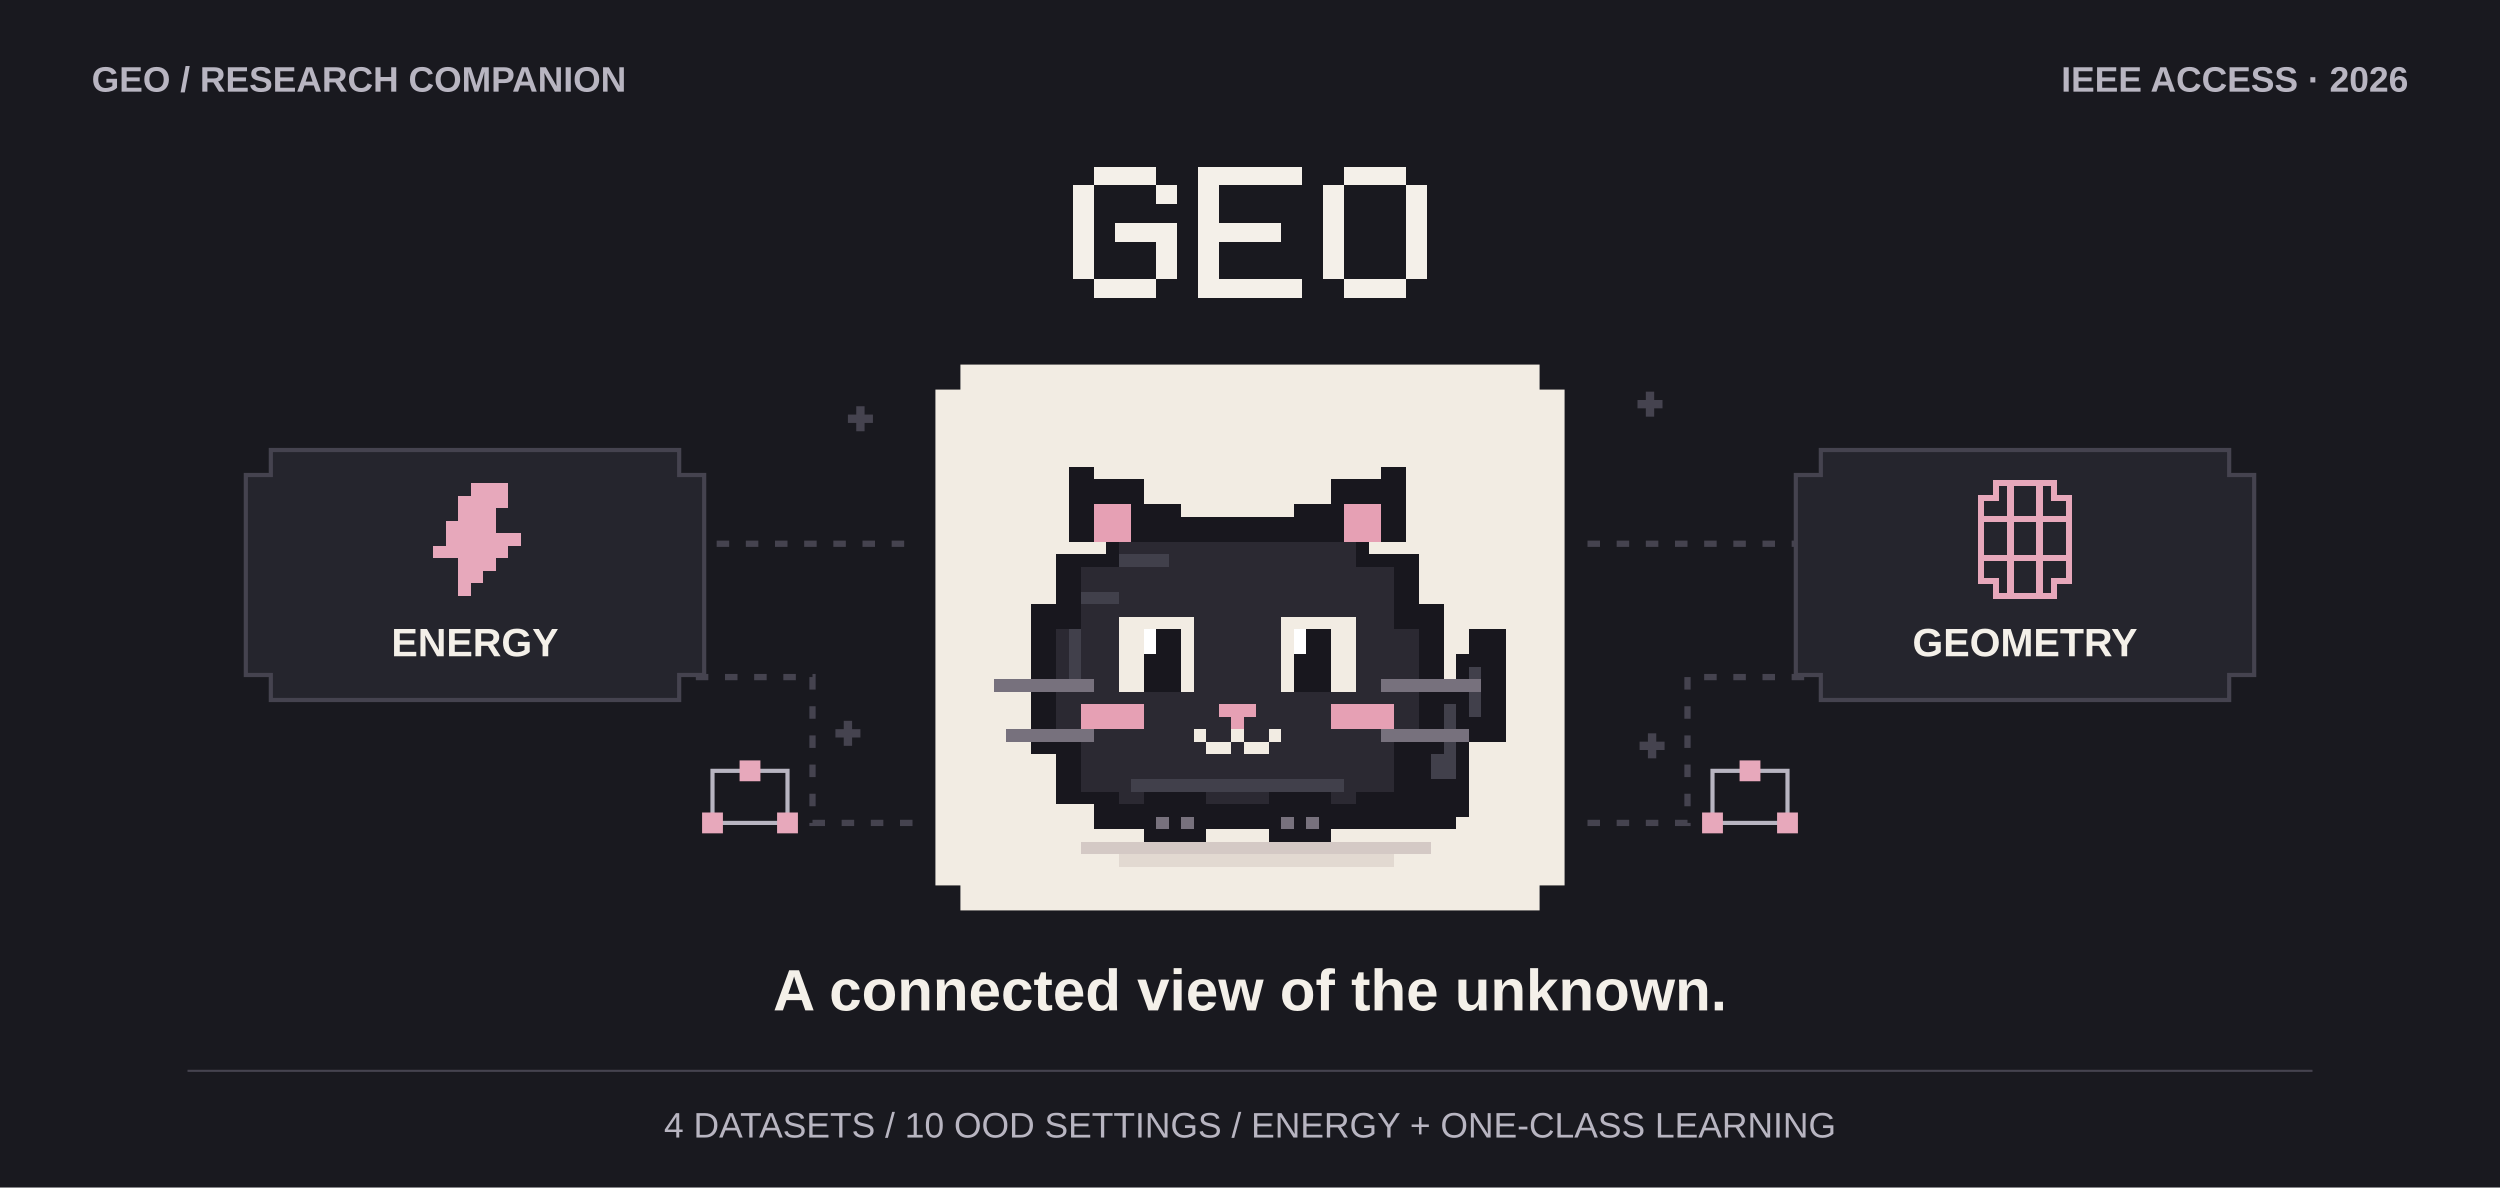
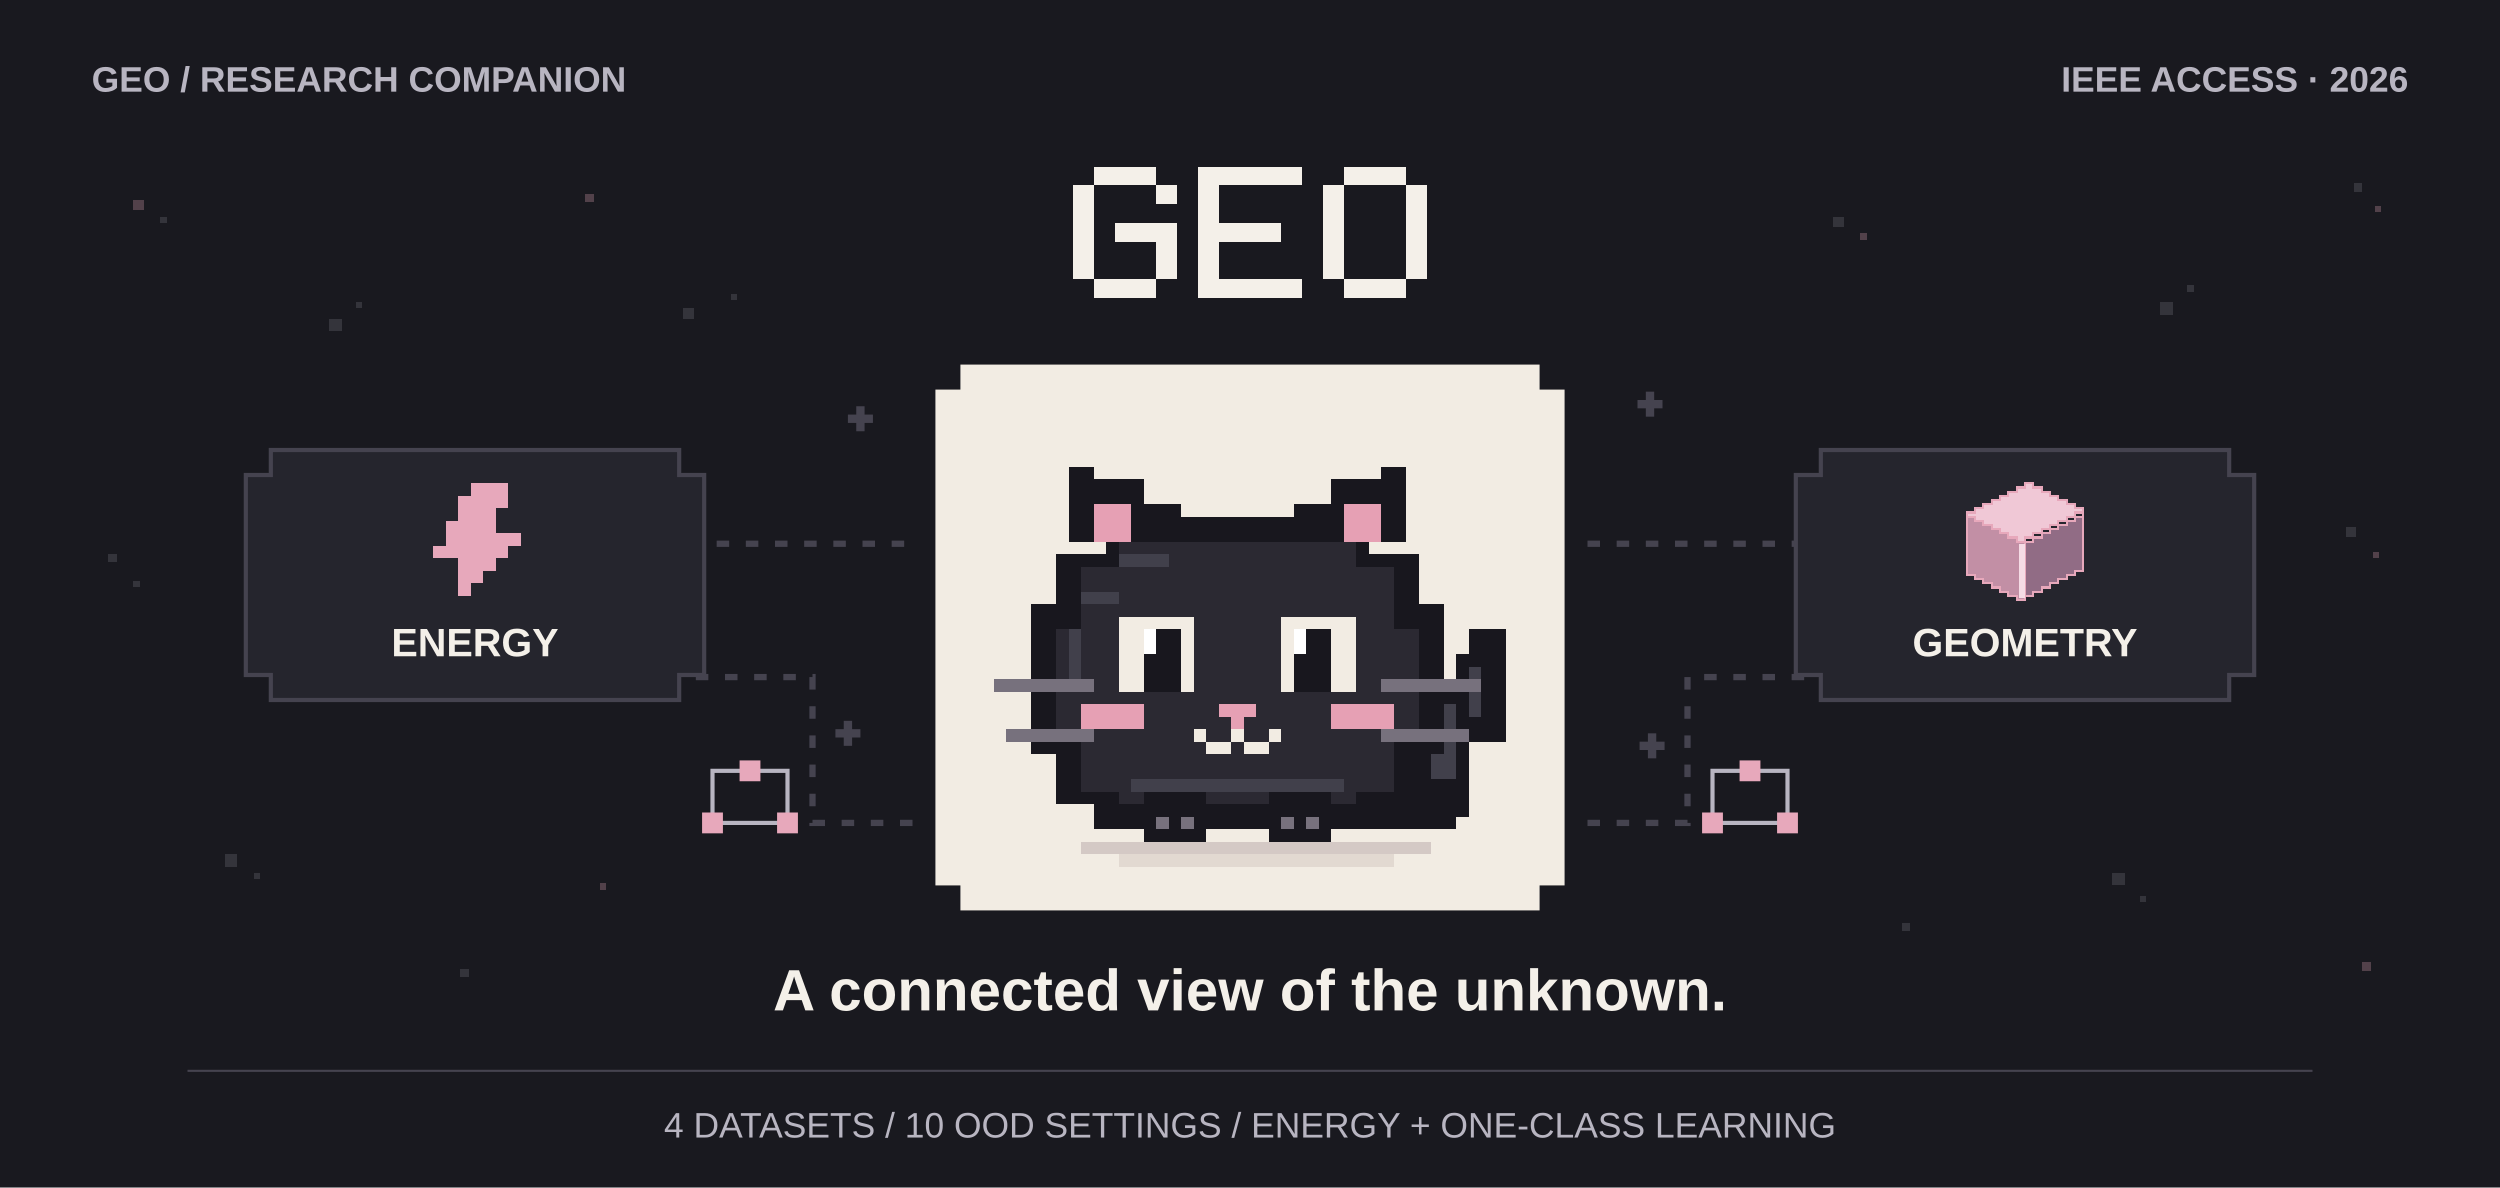
<svg xmlns="http://www.w3.org/2000/svg" width="1200" height="570" viewBox="0 0 1200 570" role="img">
  <rect x="0" y="0" width="1200" height="570" fill="#19191F" />
+   <g id="pixel-dust" shape-rendering="crispEdges" aria-hidden="true">
+     <rect x="64" y="96" width="5" height="5" fill="#E7A8BB" opacity=".28" />
+     <rect x="77" y="104" width="3" height="3" fill="#B8B5C1" opacity=".17" />
+     <rect x="158" y="153" width="6" height="6" fill="#B8B5C1" opacity=".17" />
+     <rect x="171" y="145" width="3" height="3" fill="#B8B5C1" opacity=".17" />
+     <rect x="281" y="93" width="4" height="4" fill="#E7A8BB" opacity=".28" />
+     <rect x="328" y="148" width="5" height="5" fill="#B8B5C1" opacity=".17" />
+     <rect x="351" y="141" width="3" height="3" fill="#B8B5C1" opacity=".17" />
+     <rect x="880" y="104" width="5" height="5" fill="#B8B5C1" opacity=".17" />
+     <rect x="893" y="112" width="3" height="3" fill="#E7A8BB" opacity=".28" />
+     <rect x="1037" y="145" width="6" height="6" fill="#B8B5C1" opacity=".17" />
+     <rect x="1050" y="137" width="3" height="3" fill="#B8B5C1" opacity=".17" />
+     <rect x="1130" y="88" width="4" height="4" fill="#B8B5C1" opacity=".17" />
+     <rect x="1140" y="99" width="3" height="3" fill="#E7A8BB" opacity=".28" />
+     <rect x="52" y="266" width="4" height="4" fill="#B8B5C1" opacity=".17" />
+     <rect x="64" y="279" width="3" height="3" fill="#B8B5C1" opacity=".17" />
+     <rect x="1126" y="253" width="5" height="5" fill="#B8B5C1" opacity=".17" />
+     <rect x="1139" y="265" width="3" height="3" fill="#E7A8BB" opacity=".28" />
+     <rect x="108" y="410" width="6" height="6" fill="#B8B5C1" opacity=".17" />
+     <rect x="122" y="419" width="3" height="3" fill="#B8B5C1" opacity=".17" />
+     <rect x="221" y="465" width="4" height="4" fill="#B8B5C1" opacity=".17" />
+     <rect x="288" y="424" width="3" height="3" fill="#E7A8BB" opacity=".28" />
+     <rect x="913" y="443" width="4" height="4" fill="#B8B5C1" opacity=".17" />
+     <rect x="1014" y="419" width="6" height="6" fill="#B8B5C1" opacity=".17" />
+     <rect x="1027" y="430" width="3" height="3" fill="#B8B5C1" opacity=".17" />
+     <rect x="1134" y="462" width="4" height="4" fill="#E7A8BB" opacity=".28" />
+   </g>
  <text x="44" y="44" font-family="Verdana,Arial,sans-serif" font-size="17" font-weight="600" text-anchor="start" fill="#B8B5C1">GEO / RESEARCH COMPANION</text>
  <text x="1156" y="44" font-family="Verdana,Arial,sans-serif" font-size="17" font-weight="600" text-anchor="end" fill="#B8B5C1">IEEE ACCESS · 2026</text>
  <g shape-rendering="crispEdges" aria-label="GEO">
    <rect x="525" y="80" width="10" height="9" fill="#F4F0E9" />
    <rect x="535" y="80" width="10" height="9" fill="#F4F0E9" />
    <rect x="545" y="80" width="10" height="9" fill="#F4F0E9" />
    <rect x="515" y="89" width="10" height="9" fill="#F4F0E9" />
    <rect x="555" y="89" width="10" height="9" fill="#F4F0E9" />
    <rect x="515" y="98" width="10" height="9" fill="#F4F0E9" />
    <rect x="515" y="107" width="10" height="9" fill="#F4F0E9" />
    <rect x="535" y="107" width="10" height="9" fill="#F4F0E9" />
    <rect x="545" y="107" width="10" height="9" fill="#F4F0E9" />
    <rect x="555" y="107" width="10" height="9" fill="#F4F0E9" />
    <rect x="515" y="116" width="10" height="9" fill="#F4F0E9" />
    <rect x="555" y="116" width="10" height="9" fill="#F4F0E9" />
    <rect x="515" y="125" width="10" height="9" fill="#F4F0E9" />
    <rect x="555" y="125" width="10" height="9" fill="#F4F0E9" />
    <rect x="525" y="134" width="10" height="9" fill="#F4F0E9" />
    <rect x="535" y="134" width="10" height="9" fill="#F4F0E9" />
    <rect x="545" y="134" width="10" height="9" fill="#F4F0E9" />
    <rect x="575" y="80" width="10" height="9" fill="#F4F0E9" />
    <rect x="585" y="80" width="10" height="9" fill="#F4F0E9" />
    <rect x="595" y="80" width="10" height="9" fill="#F4F0E9" />
    <rect x="605" y="80" width="10" height="9" fill="#F4F0E9" />
    <rect x="615" y="80" width="10" height="9" fill="#F4F0E9" />
    <rect x="575" y="89" width="10" height="9" fill="#F4F0E9" />
    <rect x="575" y="98" width="10" height="9" fill="#F4F0E9" />
    <rect x="575" y="107" width="10" height="9" fill="#F4F0E9" />
    <rect x="585" y="107" width="10" height="9" fill="#F4F0E9" />
    <rect x="595" y="107" width="10" height="9" fill="#F4F0E9" />
    <rect x="605" y="107" width="10" height="9" fill="#F4F0E9" />
    <rect x="575" y="116" width="10" height="9" fill="#F4F0E9" />
    <rect x="575" y="125" width="10" height="9" fill="#F4F0E9" />
    <rect x="575" y="134" width="10" height="9" fill="#F4F0E9" />
    <rect x="585" y="134" width="10" height="9" fill="#F4F0E9" />
    <rect x="595" y="134" width="10" height="9" fill="#F4F0E9" />
    <rect x="605" y="134" width="10" height="9" fill="#F4F0E9" />
    <rect x="615" y="134" width="10" height="9" fill="#F4F0E9" />
    <rect x="645" y="80" width="10" height="9" fill="#F4F0E9" />
    <rect x="655" y="80" width="10" height="9" fill="#F4F0E9" />
    <rect x="665" y="80" width="10" height="9" fill="#F4F0E9" />
    <rect x="635" y="89" width="10" height="9" fill="#F4F0E9" />
    <rect x="675" y="89" width="10" height="9" fill="#F4F0E9" />
    <rect x="635" y="98" width="10" height="9" fill="#F4F0E9" />
    <rect x="675" y="98" width="10" height="9" fill="#F4F0E9" />
    <rect x="635" y="107" width="10" height="9" fill="#F4F0E9" />
    <rect x="675" y="107" width="10" height="9" fill="#F4F0E9" />
    <rect x="635" y="116" width="10" height="9" fill="#F4F0E9" />
    <rect x="675" y="116" width="10" height="9" fill="#F4F0E9" />
    <rect x="635" y="125" width="10" height="9" fill="#F4F0E9" />
    <rect x="675" y="125" width="10" height="9" fill="#F4F0E9" />
    <rect x="645" y="134" width="10" height="9" fill="#F4F0E9" />
    <rect x="655" y="134" width="10" height="9" fill="#F4F0E9" />
    <rect x="665" y="134" width="10" height="9" fill="#F4F0E9" />
  </g>
  <path d="M330 261H438M762 261H870M334 325H390V395H438M762 395H810V325H866" fill="none" stroke="#45434F" stroke-width="3" stroke-dasharray="6 8" />
  <path d="M462 176H738V188H750V424H738V436H462V424H450V188H462Z" fill="#F2ECE3" stroke="#F2ECE3" stroke-width="2" />
  <g transform="translate(477 194) scale(6)" shape-rendering="crispEdges">
    <rect x="7" y="35" width="28" height="1" fill="#D4C9C5" />
    <rect x="10" y="36" width="22" height="1" fill="#E2D9D1" />
    <rect x="33" y="23" width="5" height="8" fill="#18171E" />
    <rect x="37" y="20" width="4" height="7" fill="#18171E" />
    <rect x="38" y="18" width="3" height="3" fill="#18171E" />
    <rect x="35" y="28" width="3" height="5" fill="#18171E" />
    <rect x="31" y="31" width="6" height="3" fill="#18171E" />
    <rect x="35" y="24" width="2" height="6" fill="#41404B" />
    <rect x="38" y="21" width="1" height="4" fill="#41404B" />
    <rect x="6" y="5" width="2" height="6" fill="#18171E" />
    <rect x="8" y="6" width="2" height="5" fill="#18171E" />
    <rect x="10" y="6" width="2" height="6" fill="#18171E" />
    <rect x="12" y="8" width="3" height="4" fill="#18171E" />
    <rect x="31" y="5" width="2" height="6" fill="#18171E" />
    <rect x="29" y="6" width="2" height="5" fill="#18171E" />
    <rect x="27" y="6" width="2" height="6" fill="#18171E" />
    <rect x="24" y="8" width="3" height="4" fill="#18171E" />
    <rect x="9" y="9" width="21" height="4" fill="#18171E" />
    <rect x="5" y="12" width="29" height="4" fill="#18171E" />
    <rect x="3" y="16" width="33" height="12" fill="#18171E" />
    <rect x="5" y="28" width="29" height="4" fill="#18171E" />
    <rect x="8" y="32" width="23" height="2" fill="#18171E" />
    <rect x="8" y="8" width="1" height="3" fill="#E6A0B4" />
    <rect x="9" y="8" width="2" height="3" fill="#E6A0B4" />
    <rect x="30" y="8" width="1" height="3" fill="#E6A0B4" />
    <rect x="28" y="8" width="2" height="3" fill="#E6A0B4" />
    <rect x="10" y="11" width="19" height="3" fill="#2B2932" />
    <rect x="7" y="13" width="25" height="5" fill="#2B2932" />
    <rect x="5" y="18" width="29" height="9" fill="#2B2932" />
    <rect x="7" y="27" width="25" height="4" fill="#2B2932" />
    <rect x="10" y="31" width="19" height="1" fill="#2B2932" />
    <rect x="10" y="12" width="4" height="1" fill="#41404B" />
    <rect x="7" y="15" width="3" height="1" fill="#41404B" />
    <rect x="6" y="18" width="1" height="5" fill="#41404B" />
    <rect x="10" y="17" width="6" height="6" fill="#F2ECE3" />
    <rect x="23" y="17" width="6" height="6" fill="#F2ECE3" />
    <rect x="12" y="18" width="3" height="5" fill="#18171E" />
    <rect x="24" y="18" width="3" height="5" fill="#18171E" />
    <rect x="12" y="18" width="1" height="2" fill="#FFFFFF" />
    <rect x="24" y="18" width="1" height="2" fill="#FFFFFF" />
    <rect x="7" y="24" width="5" height="2" fill="#E6A0B4" />
    <rect x="27" y="24" width="5" height="2" fill="#E6A0B4" />
    <rect x="18" y="24" width="3" height="1" fill="#E6A0B4" />
    <rect x="19" y="25" width="1" height="1" fill="#E6A0B4" />
    <rect x="16" y="26" width="1" height="1" fill="#F2ECE3" />
    <rect x="22" y="26" width="1" height="1" fill="#F2ECE3" />
    <rect x="17" y="27" width="2" height="1" fill="#F2ECE3" />
    <rect x="20" y="27" width="2" height="1" fill="#F2ECE3" />
    <rect x="19" y="26" width="1" height="1" fill="#F2ECE3" />
    <rect x="0" y="22" width="8" height="1" fill="#77717D" />
    <rect x="1" y="26" width="7" height="1" fill="#77717D" />
    <rect x="31" y="22" width="8" height="1" fill="#77717D" />
    <rect x="31" y="26" width="7" height="1" fill="#77717D" />
    <rect x="11" y="30" width="17" height="1" fill="#41404B" />
    <rect x="12" y="31" width="5" height="4" fill="#18171E" />
    <rect x="22" y="31" width="5" height="4" fill="#18171E" />
    <rect x="13" y="33" width="1" height="1" fill="#77717D" />
    <rect x="15" y="33" width="1" height="1" fill="#77717D" />
    <rect x="23" y="33" width="1" height="1" fill="#77717D" />
    <rect x="25" y="33" width="1" height="1" fill="#77717D" />
  </g>
  <path d="M130 216H326V228H338V324H326V336H130V324H118V228H130Z" fill="#25252D" stroke="#45434F" stroke-width="2" />
  <path d="M874 216H1070V228H1082V324H1070V336H874V324H862V228H874Z" fill="#25252D" stroke="#45434F" stroke-width="2" />
  <path d="M226 232H244V244H238V256H250V262H244V268H238V274H232V280H226V286H220V268H208V262H214V250H220V238H226Z" fill="#E7A8BB" shape-rendering="crispEdges" />
  <text x="228" y="315" font-family="Verdana,Arial,sans-serif" font-size="19" font-weight="600" text-anchor="middle" fill="#F4F0E9">ENERGY</text>
-   <path d="M958 232H986V239H993V279H986V286H958V279H951V239H958ZM965 232V286M979 232V286M951 249H993M951 268H993" fill="none" stroke="#E7A8BB" stroke-width="3" shape-rendering="crispEdges" />
+   <g id="geometry-cube" shape-rendering="crispEdges">
+     <polygon points="944,246 948,246 948,248 952,248 952,250 956,250 956,252 960,252 960,254 964,254 964,256 968,256 968,258 972,258 972,260 972,288 968,288 968,286 964,286 964,284 960,284 960,282 956,282 956,280 952,280 952,278 948,278 948,276 944,276 944,274" fill="#C28FA5" stroke="#E7A8BB" stroke-width="1" />
+     <polygon points="972,260 976,260 976,258 980,258 980,256 984,256 984,254 988,254 988,252 992,252 992,250 996,250 996,248 1000,248 1000,246 1000,274 996,274 996,276 992,276 992,278 988,278 988,280 984,280 984,282 980,282 980,284 976,284 976,286 972,286 972,288" fill="#916C85" stroke="#E7A8BB" stroke-width="1" />
+     <polygon points="972,232 976,232 976,234 980,234 980,236 984,236 984,238 988,238 988,240 992,240 992,242 996,242 996,244 1000,244 1000,246 996,246 996,248 992,248 992,250 988,250 988,252 984,252 984,254 980,254 980,256 976,256 976,258 972,258 972,260 968,260 968,258 964,258 964,256 960,256 960,254 956,254 956,252 952,252 952,250 948,250 948,248 944,248 944,246 948,246 948,244 952,244 952,242 956,242 956,240 960,240 960,238 964,238 964,236 968,236 968,234 972,234 972,232" fill="#F0C8D6" stroke="#E7A8BB" stroke-width="1" />
+     <rect x="969" y="261" width="3" height="26" fill="#F5DCE5" />
+   </g>
  <text x="972" y="315" font-family="Verdana,Arial,sans-serif" font-size="19" font-weight="600" text-anchor="middle" fill="#F4F0E9">GEOMETRY</text>
  <path d="M342 395V370H378V395H342" fill="none" stroke="#B8B5C1" stroke-width="2" />
  <rect x="337" y="390" width="10" height="10" fill="#E7A8BB" />
  <rect x="355" y="365" width="10" height="10" fill="#E7A8BB" />
  <rect x="373" y="390" width="10" height="10" fill="#E7A8BB" />
  <path d="M822 395V370H858V395H822" fill="none" stroke="#B8B5C1" stroke-width="2" />
  <rect x="817" y="390" width="10" height="10" fill="#E7A8BB" />
  <rect x="835" y="365" width="10" height="10" fill="#E7A8BB" />
  <rect x="853" y="390" width="10" height="10" fill="#E7A8BB" />
  <rect x="411" y="195" width="4" height="12" fill="#45434F" />
  <rect x="407" y="199" width="12" height="4" fill="#45434F" />
  <rect x="790" y="188" width="4" height="12" fill="#45434F" />
  <rect x="786" y="192" width="12" height="4" fill="#45434F" />
  <rect x="405" y="346" width="4" height="12" fill="#45434F" />
  <rect x="401" y="350" width="12" height="4" fill="#45434F" />
  <rect x="791" y="352" width="4" height="12" fill="#45434F" />
  <rect x="787" y="356" width="12" height="4" fill="#45434F" />
  <text x="600" y="485" font-family="Verdana,Arial,sans-serif" font-size="28" font-weight="600" text-anchor="middle" fill="#F4F0E9">A connected view of the unknown.</text>
  <path d="M90 514H1110" stroke="#45434F" />
  <text x="600" y="546" font-family="Verdana,Arial,sans-serif" font-size="17" font-weight="500" text-anchor="middle" fill="#B8B5C1">4 DATASETS   /   10 OOD SETTINGS   /   ENERGY + ONE-CLASS LEARNING</text>
</svg>
